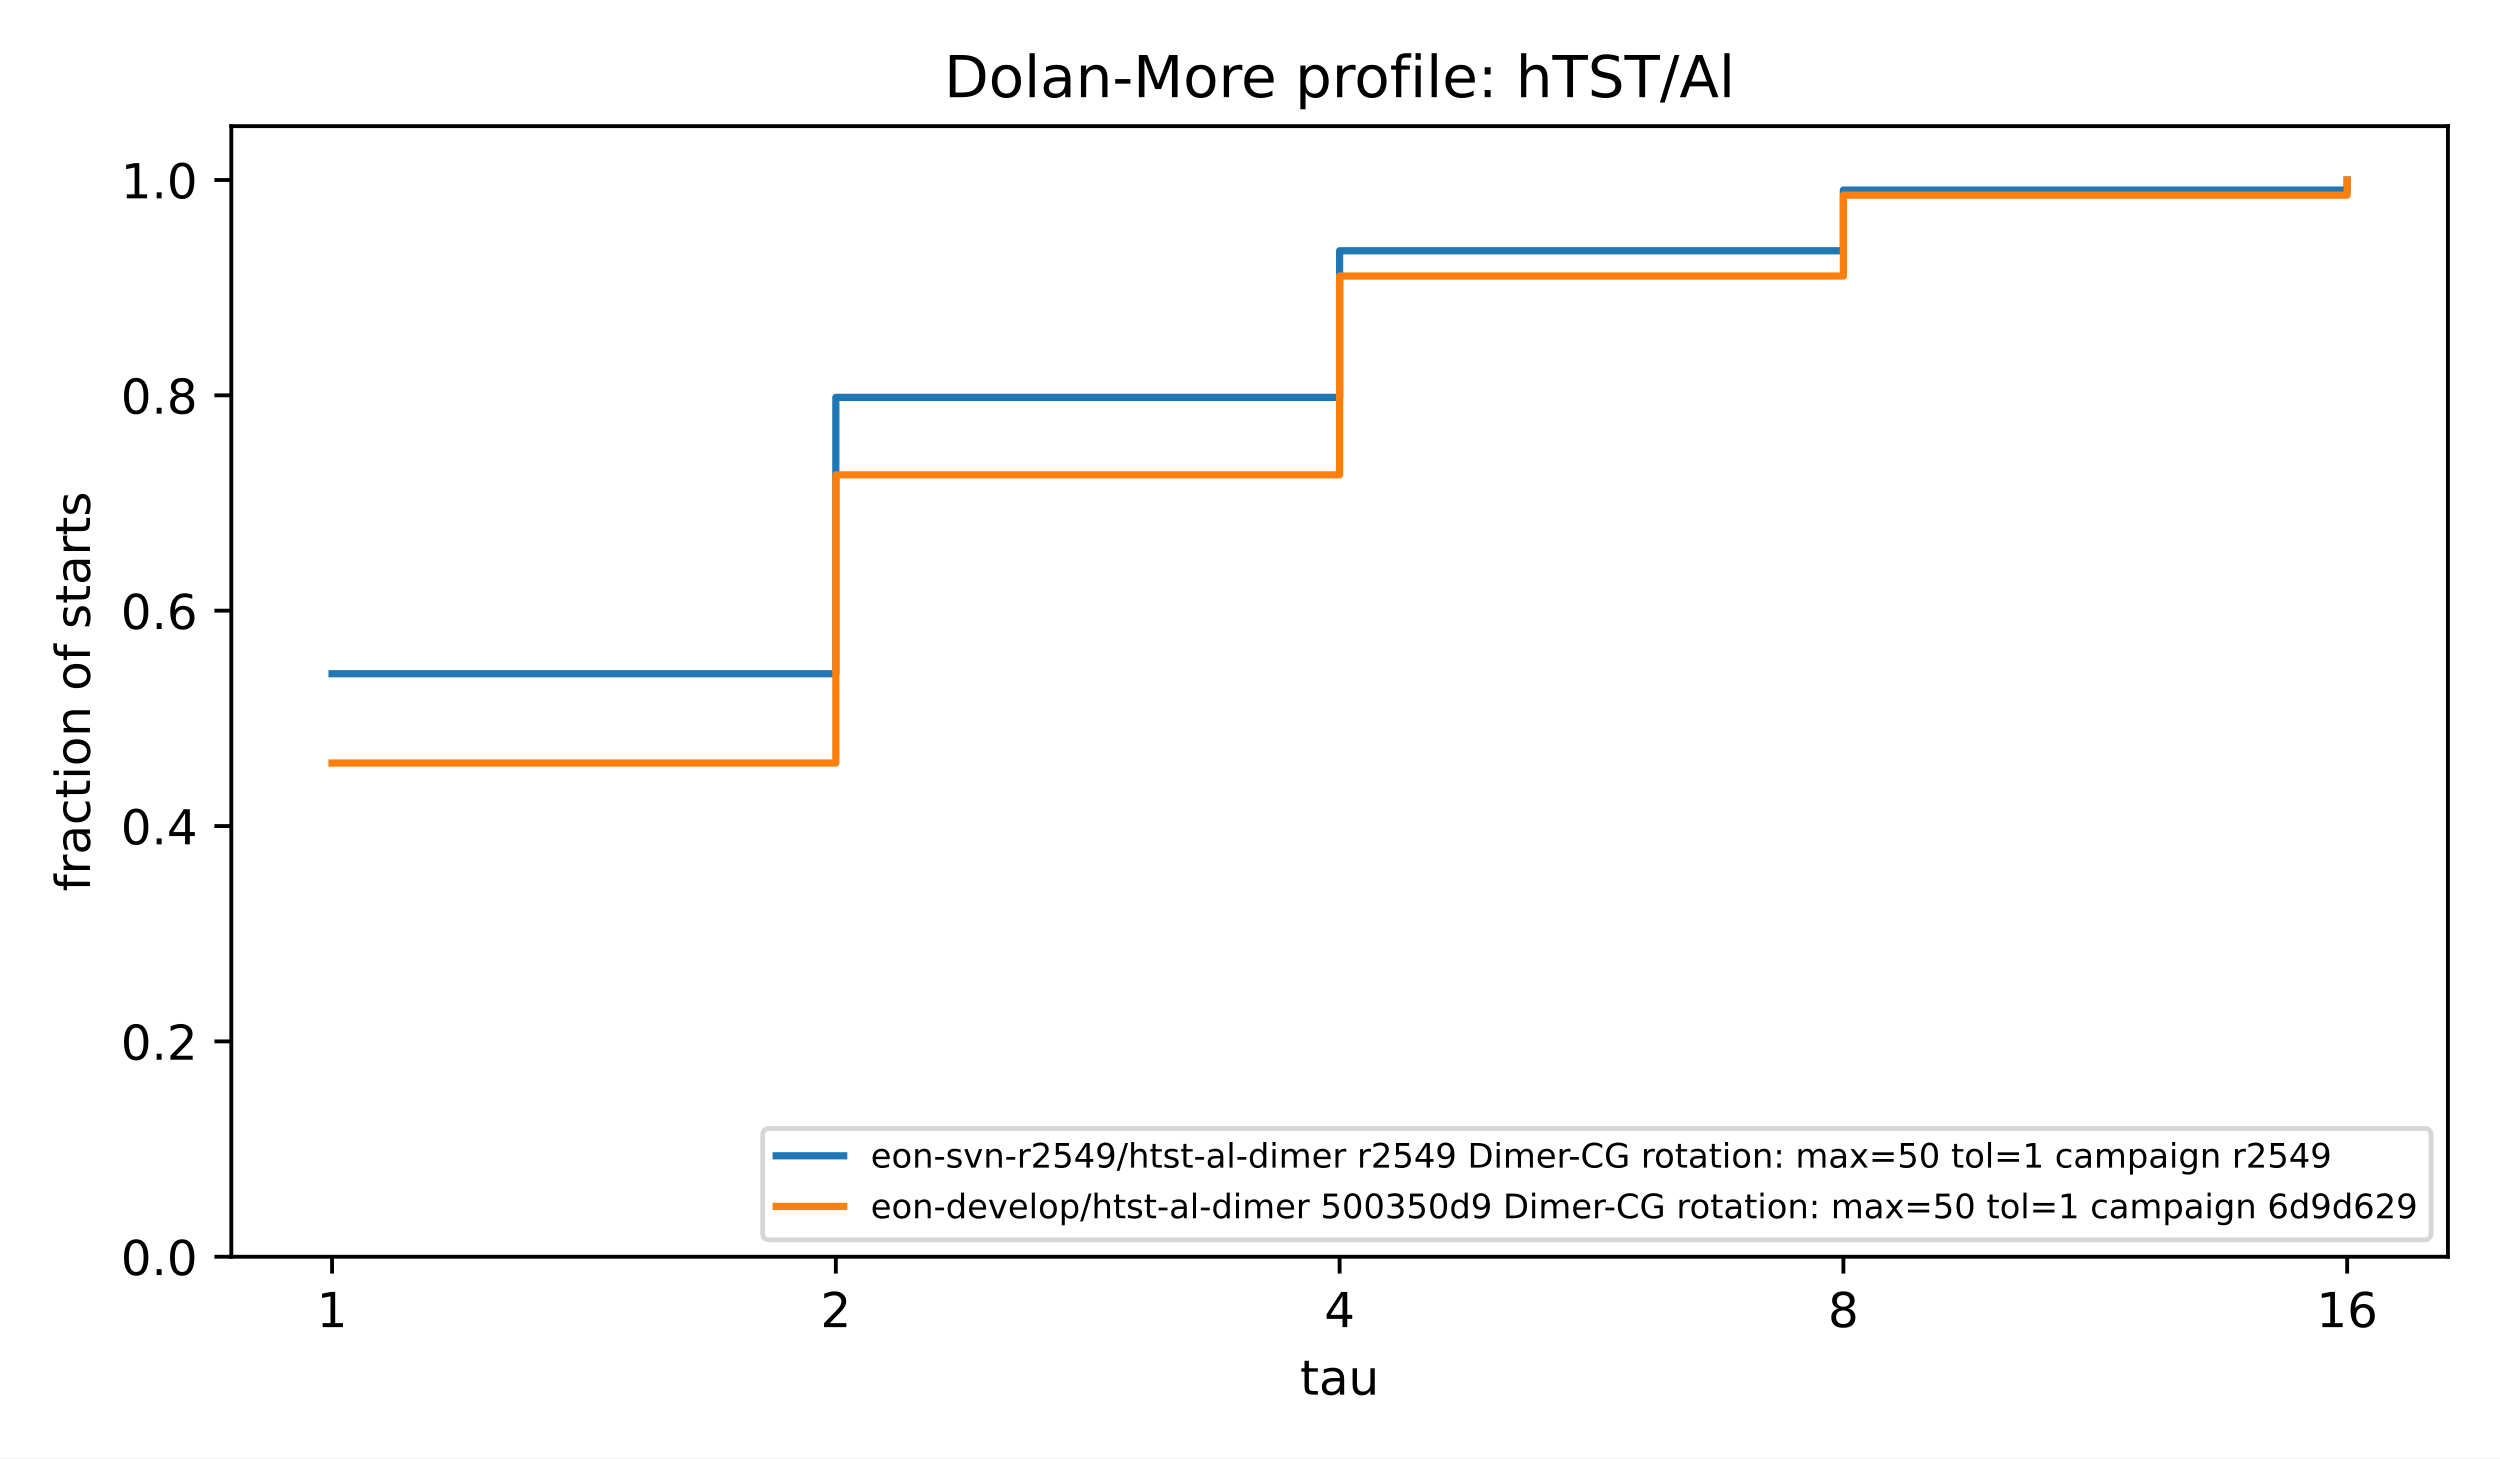
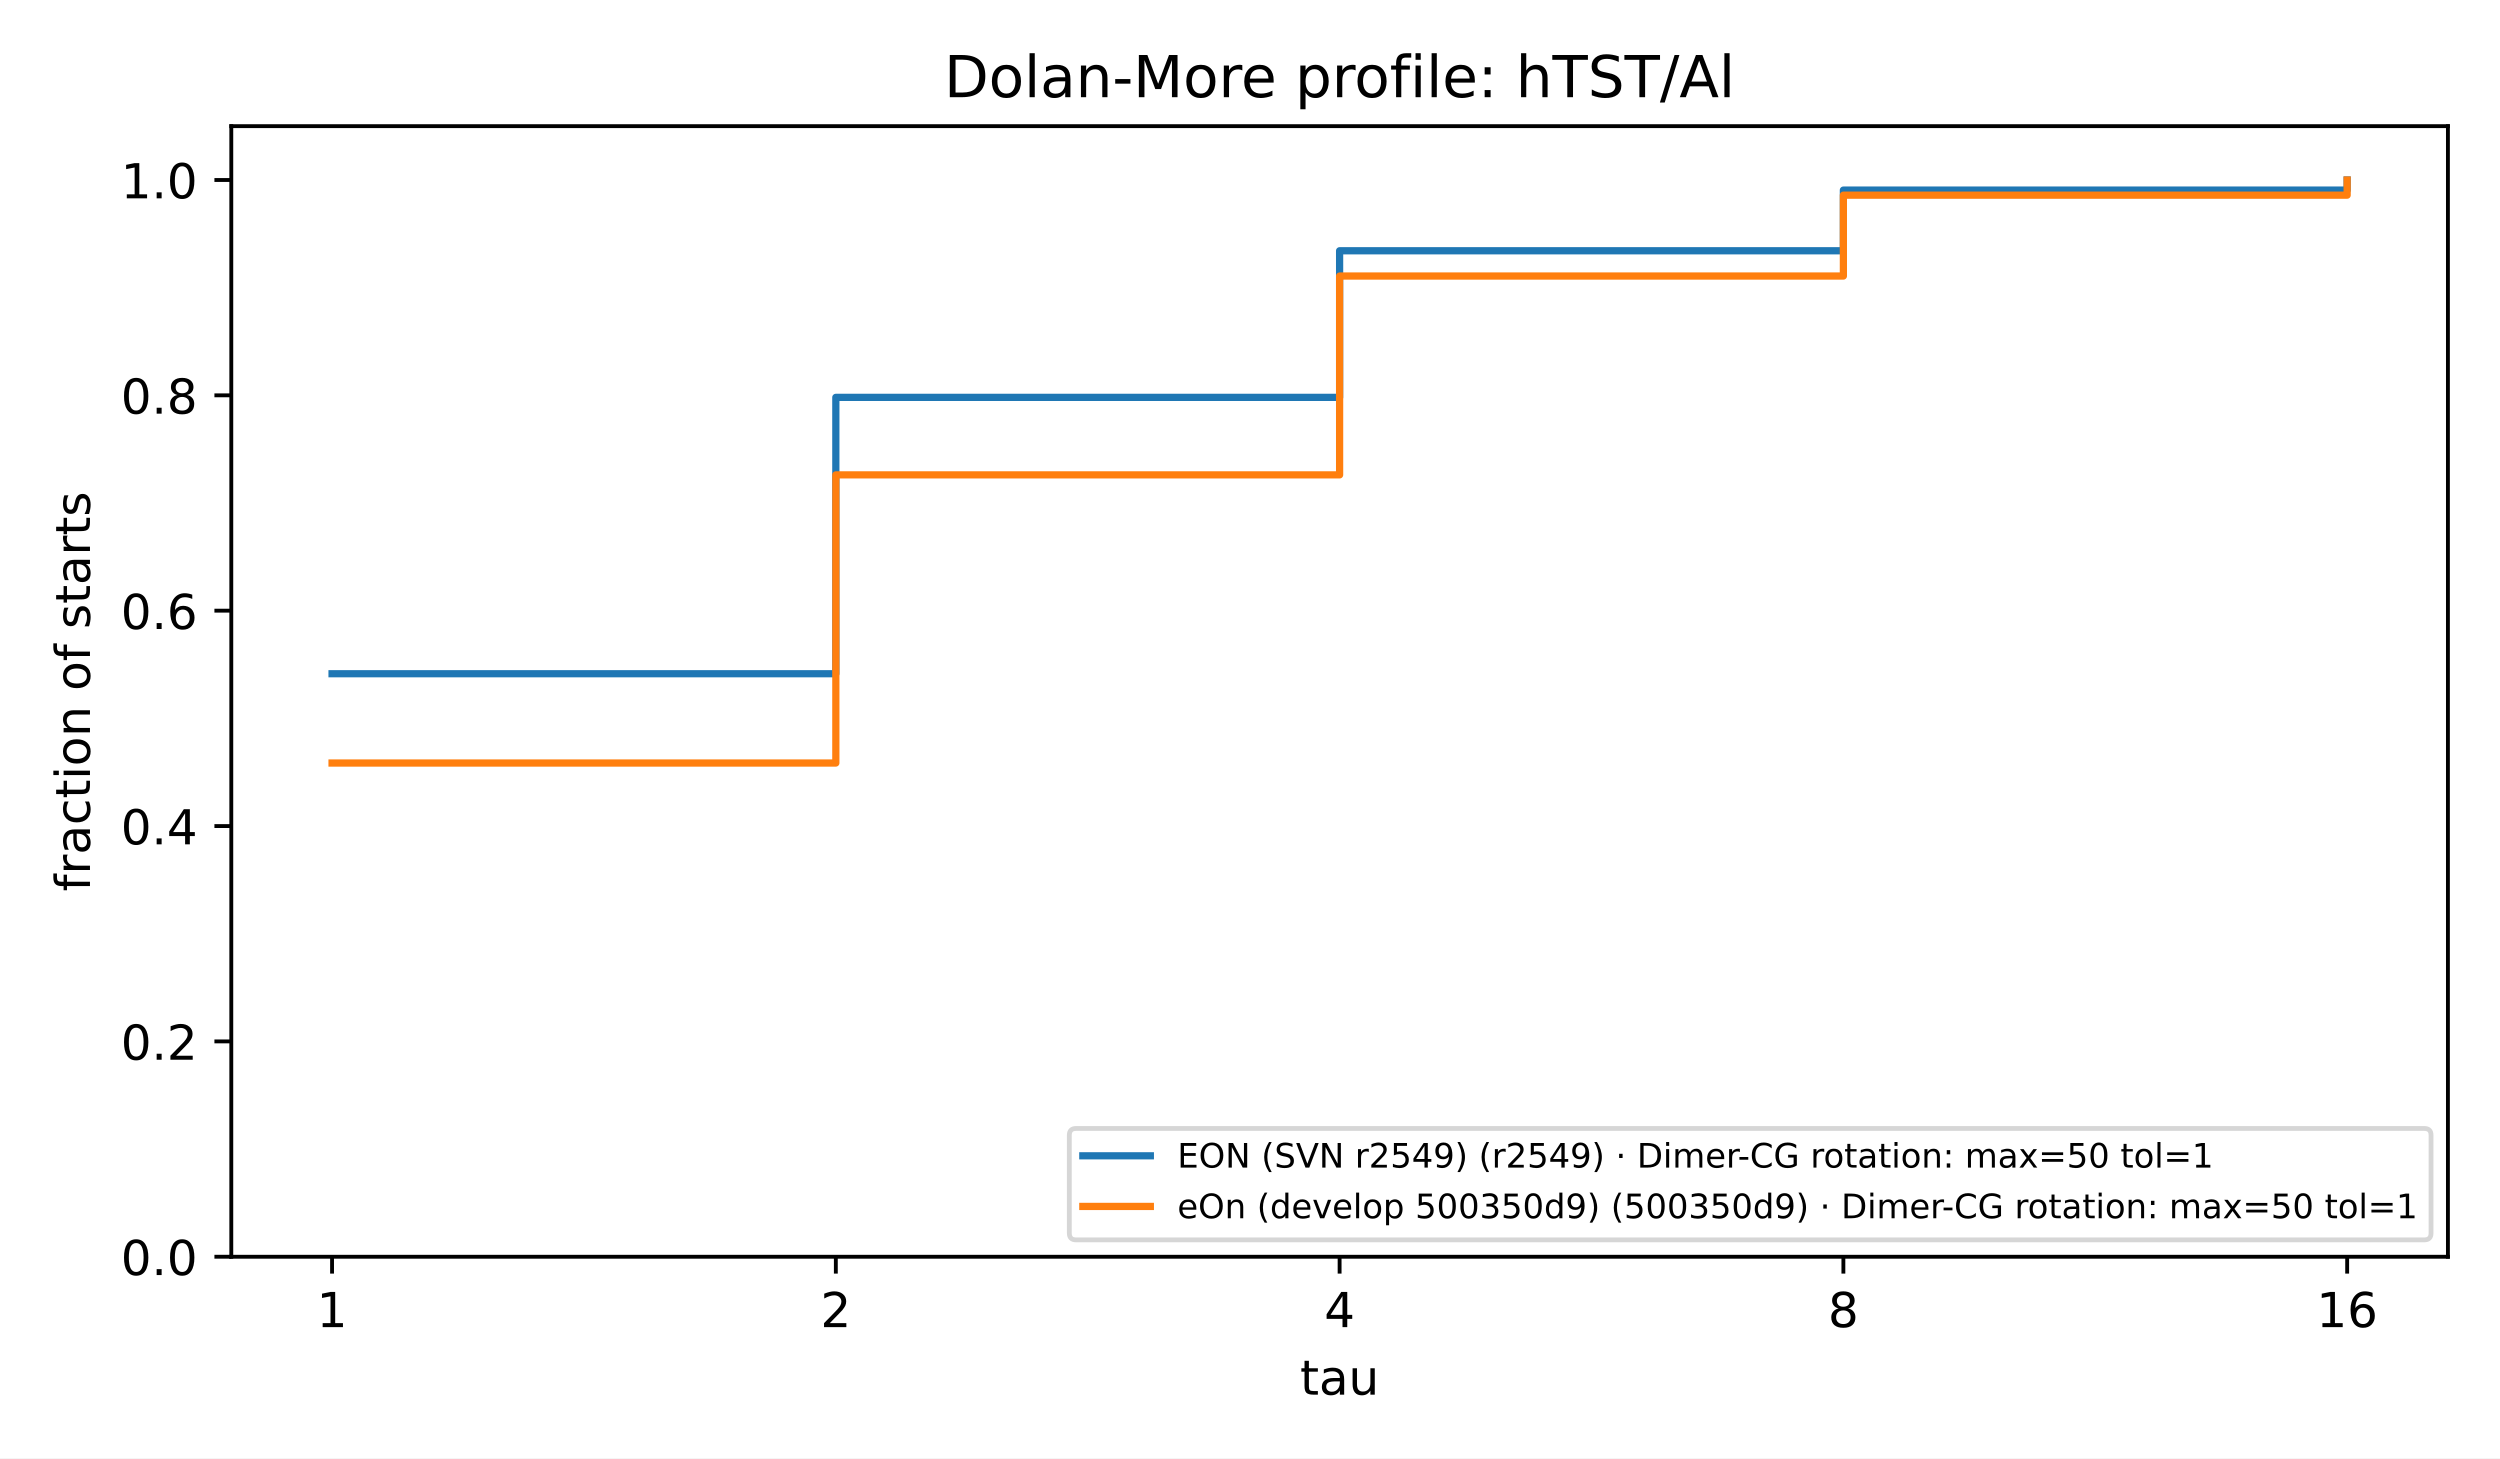
<svg xmlns="http://www.w3.org/2000/svg" xmlns:xlink="http://www.w3.org/1999/xlink" width="518.4pt" height="302.4pt" viewBox="0 0 518.4 302.4" version="1.1">
  <defs>
    <style type="text/css">*{stroke-linejoin: round; stroke-linecap: butt}</style>
  </defs>
  <g id="figure_1">
    <g id="patch_1">
      <path d="M 0 302.4  L 518.4 302.4  L 518.4 0  L 0 0  z " style="fill: #ffffff" />
    </g>
    <g id="axes_1">
      <g id="patch_2">
        <path d="M 47.962 260.6  L 507.6 260.6  L 507.6 26.16  L 47.962 26.16  z " style="fill: #ffffff" />
      </g>
      <g id="matplotlib.axis_1">
        <g id="xtick_1">
          <g id="line2d_1">
            <defs>
              <path id="m8ea4d47d77" d="M 0 0  L 0 3.5  " style="stroke: #000000; stroke-width: 0.8" />
            </defs>
            <g>
              <use xlink:href="#m8ea4d47d77" x="68.855" y="260.6" style="stroke: #000000; stroke-width: 0.8" />
            </g>
          </g>
          <g id="text_1">
            <text style="font-size: 10px; font-family: 'DejaVu Sans', 'Bitstream Vera Sans', 'Computer Modern Sans Serif', 'Lucida Grande', 'Verdana', 'Geneva', 'Lucid', 'Arial', 'Helvetica', 'Avant Garde', sans-serif; text-anchor: middle" x="68.855" y="275.198" transform="rotate(-0 68.85496 275.1977)">1</text>
          </g>
        </g>
        <g id="xtick_2">
          <g id="line2d_2">
            <g>
              <use xlink:href="#m8ea4d47d77" x="173.318" y="260.6" style="stroke: #000000; stroke-width: 0.8" />
            </g>
          </g>
          <g id="text_2">
            <text style="font-size: 10px; font-family: 'DejaVu Sans', 'Bitstream Vera Sans', 'Computer Modern Sans Serif', 'Lucida Grande', 'Verdana', 'Geneva', 'Lucid', 'Arial', 'Helvetica', 'Avant Garde', sans-serif; text-anchor: middle" x="173.318" y="275.198" transform="rotate(-0 173.3181 275.1977)">2</text>
          </g>
        </g>
        <g id="xtick_3">
          <g id="line2d_3">
            <g>
              <use xlink:href="#m8ea4d47d77" x="277.781" y="260.6" style="stroke: #000000; stroke-width: 0.8" />
            </g>
          </g>
          <g id="text_3">
            <text style="font-size: 10px; font-family: 'DejaVu Sans', 'Bitstream Vera Sans', 'Computer Modern Sans Serif', 'Lucida Grande', 'Verdana', 'Geneva', 'Lucid', 'Arial', 'Helvetica', 'Avant Garde', sans-serif; text-anchor: middle" x="277.781" y="275.198" transform="rotate(-0 277.7812 275.1977)">4</text>
          </g>
        </g>
        <g id="xtick_4">
          <g id="line2d_4">
            <g>
              <use xlink:href="#m8ea4d47d77" x="382.244" y="260.6" style="stroke: #000000; stroke-width: 0.8" />
            </g>
          </g>
          <g id="text_4">
            <text style="font-size: 10px; font-family: 'DejaVu Sans', 'Bitstream Vera Sans', 'Computer Modern Sans Serif', 'Lucida Grande', 'Verdana', 'Geneva', 'Lucid', 'Arial', 'Helvetica', 'Avant Garde', sans-serif; text-anchor: middle" x="382.244" y="275.198" transform="rotate(-0 382.2443 275.1977)">8</text>
          </g>
        </g>
        <g id="xtick_5">
          <g id="line2d_5">
            <g>
              <use xlink:href="#m8ea4d47d77" x="486.707" y="260.6" style="stroke: #000000; stroke-width: 0.8" />
            </g>
          </g>
          <g id="text_5">
            <text style="font-size: 10px; font-family: 'DejaVu Sans', 'Bitstream Vera Sans', 'Computer Modern Sans Serif', 'Lucida Grande', 'Verdana', 'Geneva', 'Lucid', 'Arial', 'Helvetica', 'Avant Garde', sans-serif; text-anchor: middle" x="486.707" y="275.198" transform="rotate(-0 486.7074 275.1977)">16</text>
          </g>
        </g>
        <g id="text_6">
          <text style="font-size: 10px; font-family: 'DejaVu Sans', 'Bitstream Vera Sans', 'Computer Modern Sans Serif', 'Lucida Grande', 'Verdana', 'Geneva', 'Lucid', 'Arial', 'Helvetica', 'Avant Garde', sans-serif; text-anchor: middle" x="277.781" y="289.198" transform="rotate(-0 277.7812 289.1977)">tau</text>
        </g>
      </g>
      <g id="matplotlib.axis_2">
        <g id="ytick_1">
          <g id="line2d_6">
            <defs>
              <path id="md659df78fa" d="M 0 0  L -3.5 0  " style="stroke: #000000; stroke-width: 0.8" />
            </defs>
            <g>
              <use xlink:href="#md659df78fa" x="47.962" y="260.6" style="stroke: #000000; stroke-width: 0.8" />
            </g>
          </g>
          <g id="text_7">
            <text style="font-size: 10px; font-family: 'DejaVu Sans', 'Bitstream Vera Sans', 'Computer Modern Sans Serif', 'Lucida Grande', 'Verdana', 'Geneva', 'Lucid', 'Arial', 'Helvetica', 'Avant Garde', sans-serif; text-anchor: end" x="40.962" y="264.399" transform="rotate(-0 40.96234 264.3988)">0.0</text>
          </g>
        </g>
        <g id="ytick_2">
          <g id="line2d_7">
            <g>
              <use xlink:href="#md659df78fa" x="47.962" y="215.945" style="stroke: #000000; stroke-width: 0.8" />
            </g>
          </g>
          <g id="text_8">
            <text style="font-size: 10px; font-family: 'DejaVu Sans', 'Bitstream Vera Sans', 'Computer Modern Sans Serif', 'Lucida Grande', 'Verdana', 'Geneva', 'Lucid', 'Arial', 'Helvetica', 'Avant Garde', sans-serif; text-anchor: end" x="40.962" y="219.744" transform="rotate(-0 40.96234 219.7436)">0.2</text>
          </g>
        </g>
        <g id="ytick_3">
          <g id="line2d_8">
            <g>
              <use xlink:href="#md659df78fa" x="47.962" y="171.29" style="stroke: #000000; stroke-width: 0.8" />
            </g>
          </g>
          <g id="text_9">
            <text style="font-size: 10px; font-family: 'DejaVu Sans', 'Bitstream Vera Sans', 'Computer Modern Sans Serif', 'Lucida Grande', 'Verdana', 'Geneva', 'Lucid', 'Arial', 'Helvetica', 'Avant Garde', sans-serif; text-anchor: end" x="40.962" y="175.088" transform="rotate(-0 40.96234 175.0884)">0.4</text>
          </g>
        </g>
        <g id="ytick_4">
          <g id="line2d_9">
            <g>
              <use xlink:href="#md659df78fa" x="47.962" y="126.634" style="stroke: #000000; stroke-width: 0.8" />
            </g>
          </g>
          <g id="text_10">
            <text style="font-size: 10px; font-family: 'DejaVu Sans', 'Bitstream Vera Sans', 'Computer Modern Sans Serif', 'Lucida Grande', 'Verdana', 'Geneva', 'Lucid', 'Arial', 'Helvetica', 'Avant Garde', sans-serif; text-anchor: end" x="40.962" y="130.433" transform="rotate(-0 40.96234 130.4331)">0.6</text>
          </g>
        </g>
        <g id="ytick_5">
          <g id="line2d_10">
            <g>
              <use xlink:href="#md659df78fa" x="47.962" y="81.979" style="stroke: #000000; stroke-width: 0.8" />
            </g>
          </g>
          <g id="text_11">
            <text style="font-size: 10px; font-family: 'DejaVu Sans', 'Bitstream Vera Sans', 'Computer Modern Sans Serif', 'Lucida Grande', 'Verdana', 'Geneva', 'Lucid', 'Arial', 'Helvetica', 'Avant Garde', sans-serif; text-anchor: end" x="40.962" y="85.778" transform="rotate(-0 40.96234 85.77788)">0.8</text>
          </g>
        </g>
        <g id="ytick_6">
          <g id="line2d_11">
            <g>
              <use xlink:href="#md659df78fa" x="47.962" y="37.324" style="stroke: #000000; stroke-width: 0.8" />
            </g>
          </g>
          <g id="text_12">
            <text style="font-size: 10px; font-family: 'DejaVu Sans', 'Bitstream Vera Sans', 'Computer Modern Sans Serif', 'Lucida Grande', 'Verdana', 'Geneva', 'Lucid', 'Arial', 'Helvetica', 'Avant Garde', sans-serif; text-anchor: end" x="40.962" y="41.123" transform="rotate(-0 40.96234 41.12264)">1.0</text>
          </g>
        </g>
        <g id="text_13">
          <text style="font-size: 10px; font-family: 'DejaVu Sans', 'Bitstream Vera Sans', 'Computer Modern Sans Serif', 'Lucida Grande', 'Verdana', 'Geneva', 'Lucid', 'Arial', 'Helvetica', 'Avant Garde', sans-serif; text-anchor: middle" x="18.657" y="143.38" transform="rotate(-90 18.65687 143.38)">fraction of starts</text>
        </g>
      </g>
      <g id="line2d_12">
        <path d="M 68.855 139.702  L 173.318 139.702  L 173.318 82.398  L 277.781 82.398  L 277.781 51.999  L 382.244 51.999  L 382.244 39.42  L 486.707 39.42  L 486.707 37.324  " clip-path="url(#p4e380cea4b)" style="fill: none; stroke: #1f77b4; stroke-width: 1.5; stroke-linecap: square" />
      </g>
      <g id="line2d_13">
        <path d="M 68.855 158.221  L 173.318 158.221  L 173.318 98.471  L 277.781 98.471  L 277.781 57.24  L 382.244 57.24  L 382.244 40.469  L 486.707 40.469  L 486.707 37.324  " clip-path="url(#p4e380cea4b)" style="fill: none; stroke: #ff7f0e; stroke-width: 1.5; stroke-linecap: square" />
      </g>
      <g id="patch_3">
        <path d="M 47.962 260.6  L 47.962 26.16  " style="fill: none; stroke: #000000; stroke-width: 0.8; stroke-linejoin: miter; stroke-linecap: square" />
      </g>
      <g id="patch_4">
        <path d="M 507.6 260.6  L 507.6 26.16  " style="fill: none; stroke: #000000; stroke-width: 0.8; stroke-linejoin: miter; stroke-linecap: square" />
      </g>
      <g id="patch_5">
        <path d="M 47.962 260.6  L 507.6 260.6  " style="fill: none; stroke: #000000; stroke-width: 0.8; stroke-linejoin: miter; stroke-linecap: square" />
      </g>
      <g id="patch_6">
        <path d="M 47.962 26.16  L 507.6 26.16  " style="fill: none; stroke: #000000; stroke-width: 0.8; stroke-linejoin: miter; stroke-linecap: square" />
      </g>
      <g id="text_14">
        <text style="font-size: 12px; font-family: 'DejaVu Sans', 'Bitstream Vera Sans', 'Computer Modern Sans Serif', 'Lucida Grande', 'Verdana', 'Geneva', 'Lucid', 'Arial', 'Helvetica', 'Avant Garde', sans-serif; text-anchor: middle" x="277.781" y="20.16" transform="rotate(-0 277.7812 20.16)">Dolan-More profile: hTST/Al</text>
      </g>
      <g id="legend_1">
        <g id="patch_7">
-           <path d="M 159.552 257.1  L 502.7 257.1  Q 504.1 257.1 504.1 255.7  L 504.1 235.399  Q 504.1 233.999 502.7 233.999  L 159.552 233.999  Q 158.152 233.999 158.152 235.399  L 158.152 255.7  Q 158.152 257.1 159.552 257.1  z " style="fill: #ffffff; opacity: 0.8; stroke: #cccccc; stroke-linejoin: miter" />
+           <path d="M 223.135 257.1  L 502.7 257.1  Q 504.1 257.1 504.1 255.7  L 504.1 235.399  Q 504.1 233.999 502.7 233.999  L 223.135 233.999  Q 221.735 233.999 221.735 235.399  L 221.735 255.7  Q 221.735 257.1 223.135 257.1  z " style="fill: #ffffff; opacity: 0.8; stroke: #cccccc; stroke-linejoin: miter" />
        </g>
        <g id="line2d_14">
-           <path d="M 160.952 239.668  L 167.952 239.668  L 167.952 239.668  L 174.952 239.668  L 174.952 239.668  " style="fill: none; stroke: #1f77b4; stroke-width: 1.5; stroke-linecap: square" />
+           <path d="M 224.535 239.668  L 231.535 239.668  L 231.535 239.668  L 238.535 239.668  L 238.535 239.668  " style="fill: none; stroke: #1f77b4; stroke-width: 1.5; stroke-linecap: square" />
        </g>
        <g id="text_15">
-           <text style="font-size: 7px; font-family: 'DejaVu Sans', 'Bitstream Vera Sans', 'Computer Modern Sans Serif', 'Lucida Grande', 'Verdana', 'Geneva', 'Lucid', 'Arial', 'Helvetica', 'Avant Garde', sans-serif; text-anchor: start" x="180.552" y="242.118" transform="rotate(-0 180.5523 242.1178)">eon-svn-r2549/htst-al-dimer r2549 Dimer-CG rotation: max=50 tol=1 campaign r2549</text>
+           <text style="font-size: 7px; font-family: 'DejaVu Sans', 'Bitstream Vera Sans', 'Computer Modern Sans Serif', 'Lucida Grande', 'Verdana', 'Geneva', 'Lucid', 'Arial', 'Helvetica', 'Avant Garde', sans-serif; text-anchor: start" x="244.135" y="242.118" transform="rotate(-0 244.1353 242.1178)">EON (SVN r2549) (r2549) · Dimer-CG rotation: max=50 tol=1</text>
        </g>
        <g id="line2d_15">
-           <path d="M 160.952 250.168  L 167.952 250.168  L 167.952 250.168  L 174.952 250.168  L 174.952 250.168  " style="fill: none; stroke: #ff7f0e; stroke-width: 1.5; stroke-linecap: square" />
+           <path d="M 224.535 250.168  L 231.535 250.168  L 231.535 250.168  L 238.535 250.168  L 238.535 250.168  " style="fill: none; stroke: #ff7f0e; stroke-width: 1.5; stroke-linecap: square" />
        </g>
        <g id="text_16">
-           <text style="font-size: 7px; font-family: 'DejaVu Sans', 'Bitstream Vera Sans', 'Computer Modern Sans Serif', 'Lucida Grande', 'Verdana', 'Geneva', 'Lucid', 'Arial', 'Helvetica', 'Avant Garde', sans-serif; text-anchor: start" x="180.552" y="252.618" transform="rotate(-0 180.5523 252.6184)">eon-develop/htst-al-dimer 500350d9 Dimer-CG rotation: max=50 tol=1 campaign 6d9d629</text>
+           <text style="font-size: 7px; font-family: 'DejaVu Sans', 'Bitstream Vera Sans', 'Computer Modern Sans Serif', 'Lucida Grande', 'Verdana', 'Geneva', 'Lucid', 'Arial', 'Helvetica', 'Avant Garde', sans-serif; text-anchor: start" x="244.135" y="252.618" transform="rotate(-0 244.1353 252.6184)">eOn (develop 500350d9) (500350d9) · Dimer-CG rotation: max=50 tol=1</text>
        </g>
      </g>
    </g>
  </g>
  <defs>
    <clipPath id="p4e380cea4b">
      <rect x="47.962" y="26.16" width="459.638" height="234.44" />
    </clipPath>
  </defs>
</svg>
